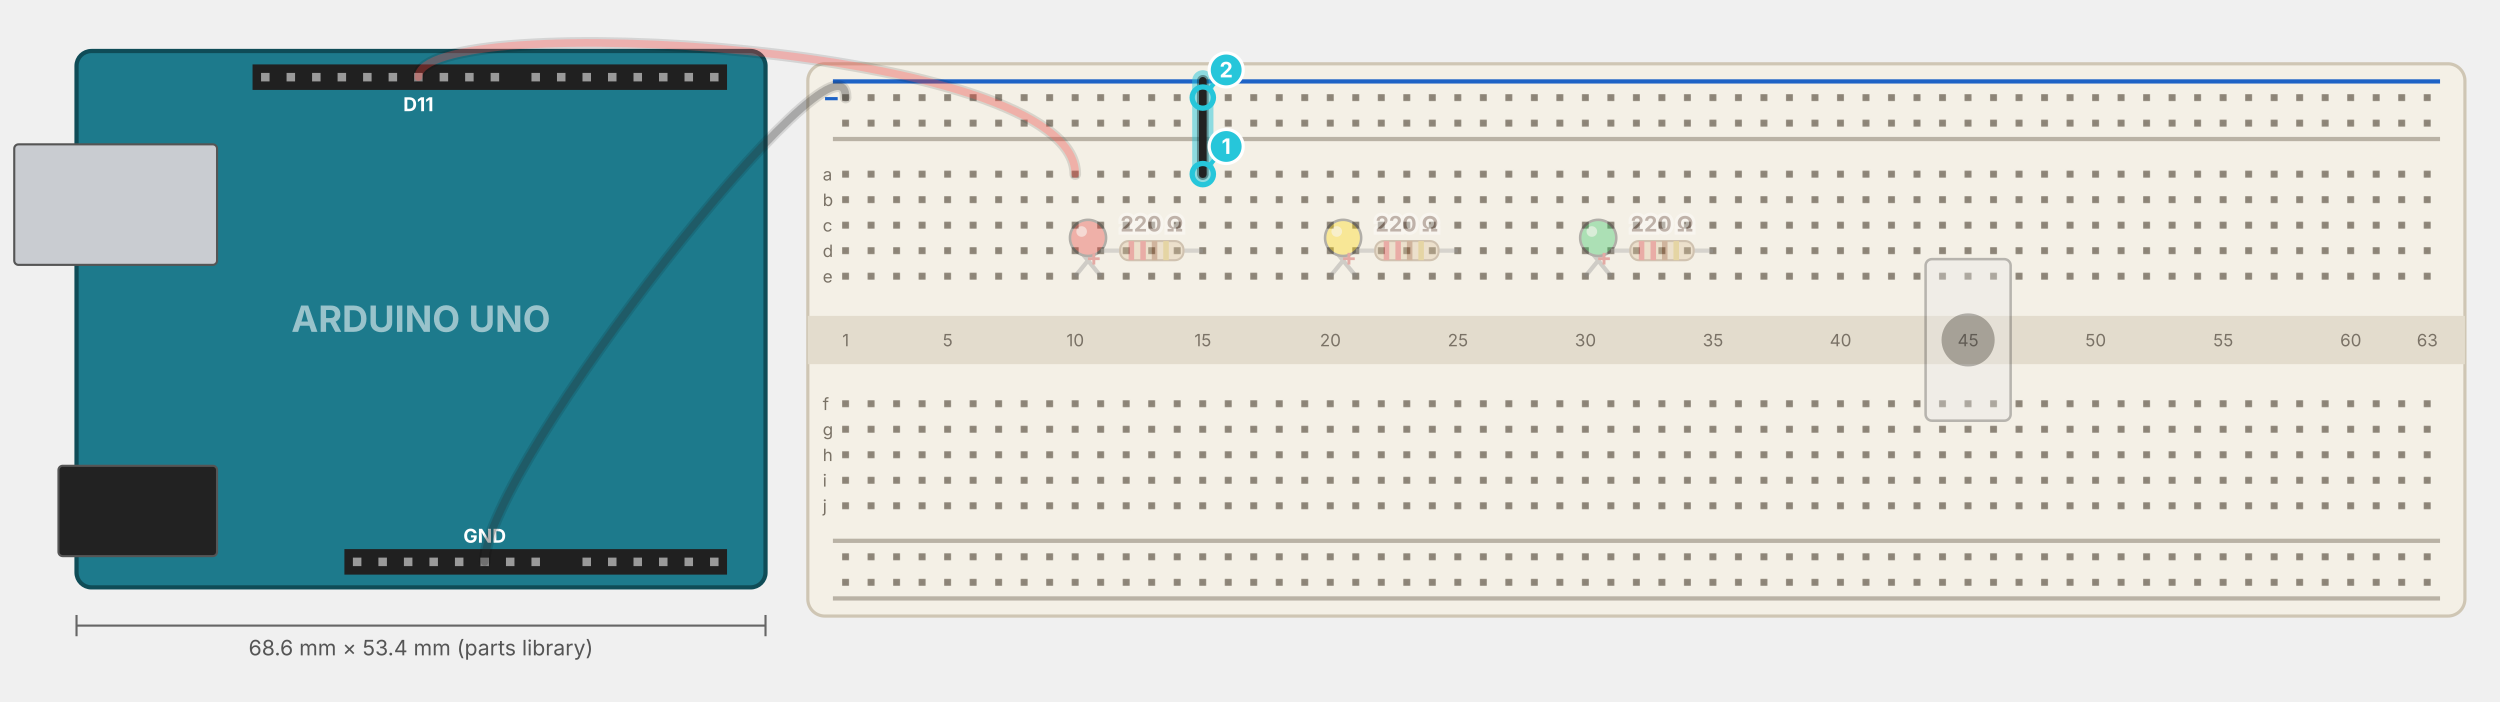
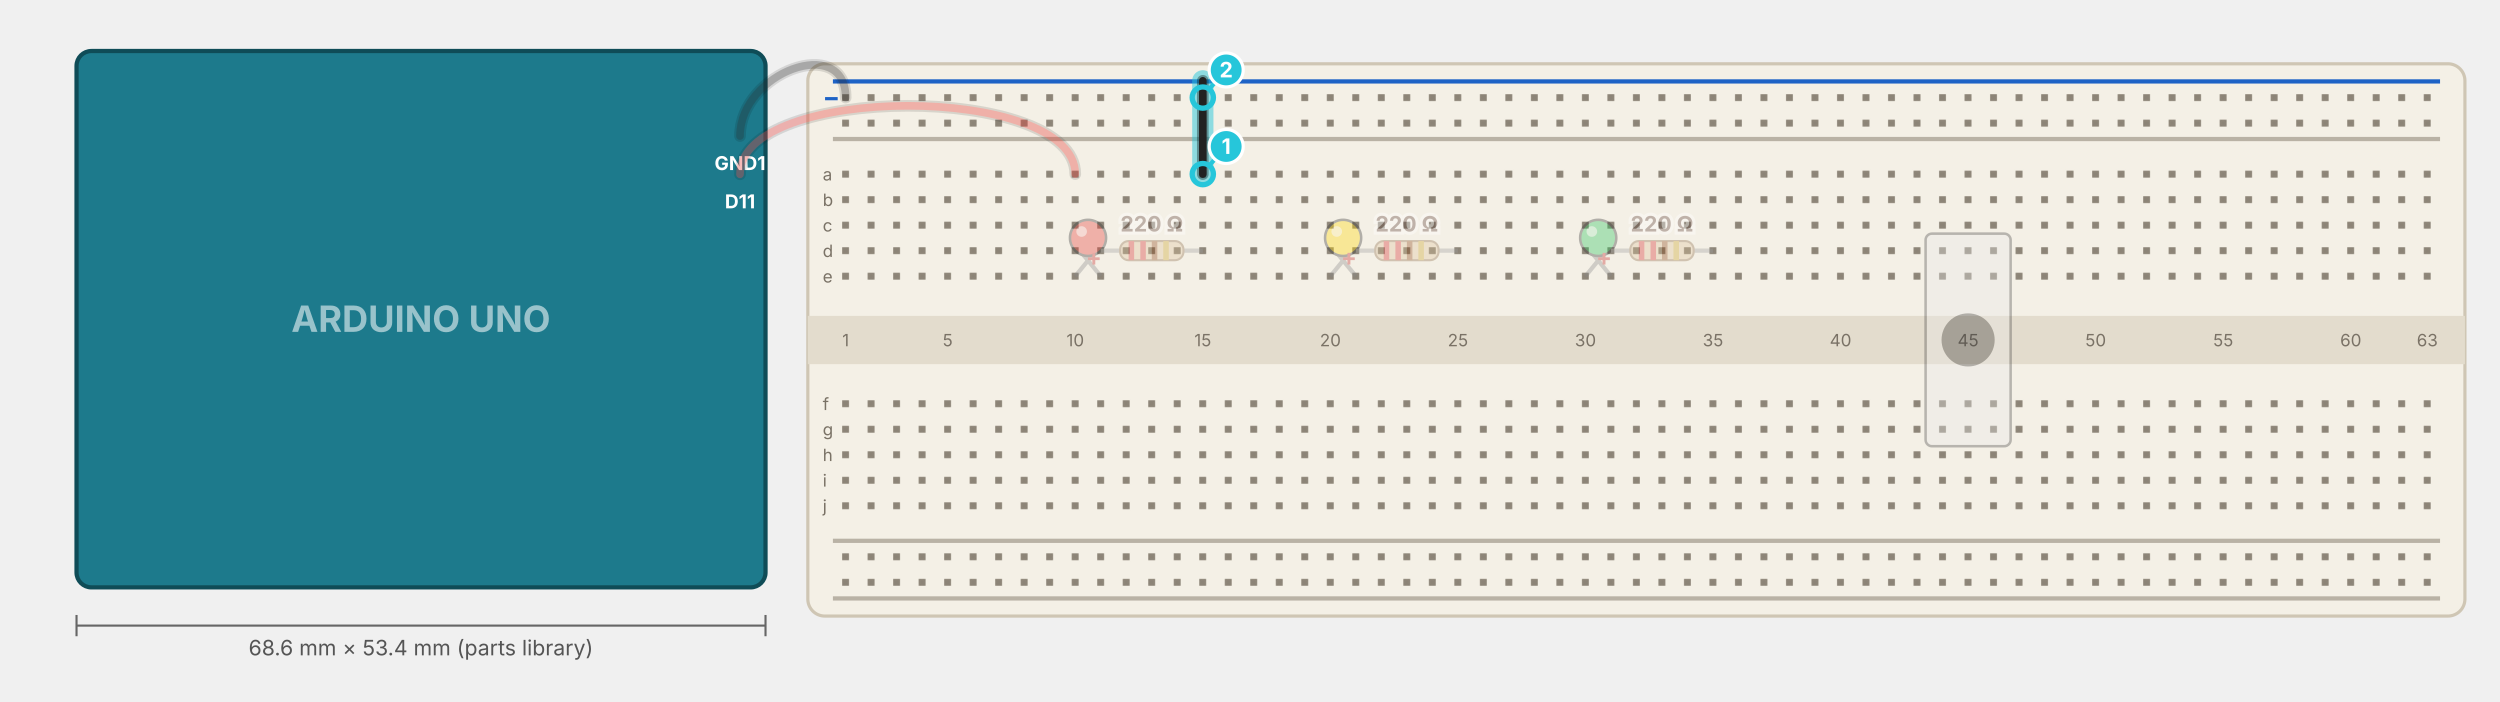
<svg xmlns="http://www.w3.org/2000/svg" viewBox="0 0 1176 330" font-family="system-ui,-apple-system,Segoe UI,sans-serif">
  <rect x="36" y="24" width="324.1" height="252.3" rx="7" fill="#1d7a8c" stroke="#0f4c57" stroke-width="2" />
-   <rect x="6.7" y="67.9" width="95.4" height="56.7" rx="2" fill="#c9ccd1" stroke="#555" />
-   <rect x="27.5" y="219.1" width="74.6" height="42.5" rx="2" fill="#222" stroke="#555" />
-   <rect x="118.8" y="30.3" width="223.2" height="12.0" fill="#202020" />
-   <rect x="162.0" y="258.3" width="180.0" height="12.0" fill="#202020" />
-   <rect x="166.0" y="262.3" width="4" height="4" fill="#9a9a9a" />
-   <rect x="178.0" y="262.3" width="4" height="4" fill="#9a9a9a" />
-   <rect x="190.0" y="262.3" width="4" height="4" fill="#9a9a9a" />
-   <rect x="202.0" y="262.3" width="4" height="4" fill="#9a9a9a" />
-   <rect x="214.0" y="262.3" width="4" height="4" fill="#9a9a9a" />
-   <rect x="226.0" y="262.3" width="4" height="4" fill="#9a9a9a" />
-   <rect x="238.0" y="262.3" width="4" height="4" fill="#9a9a9a" />
-   <rect x="250.0" y="262.3" width="4" height="4" fill="#9a9a9a" />
-   <rect x="274.0" y="262.3" width="4" height="4" fill="#9a9a9a" />
-   <rect x="286.0" y="262.3" width="4" height="4" fill="#9a9a9a" />
-   <rect x="298.0" y="262.3" width="4" height="4" fill="#9a9a9a" />
-   <rect x="310.0" y="262.3" width="4" height="4" fill="#9a9a9a" />
-   <rect x="322.0" y="262.3" width="4" height="4" fill="#9a9a9a" />
-   <rect x="334.0" y="262.3" width="4" height="4" fill="#9a9a9a" />
-   <rect x="334.0" y="34.3" width="4" height="4" fill="#9a9a9a" />
-   <rect x="322.0" y="34.3" width="4" height="4" fill="#9a9a9a" />
-   <rect x="310.0" y="34.3" width="4" height="4" fill="#9a9a9a" />
-   <rect x="298.0" y="34.3" width="4" height="4" fill="#9a9a9a" />
-   <rect x="286.0" y="34.3" width="4" height="4" fill="#9a9a9a" />
-   <rect x="274.0" y="34.3" width="4" height="4" fill="#9a9a9a" />
-   <rect x="262.0" y="34.3" width="4" height="4" fill="#9a9a9a" />
-   <rect x="250.0" y="34.3" width="4" height="4" fill="#9a9a9a" />
-   <rect x="230.8" y="34.3" width="4" height="4" fill="#9a9a9a" />
-   <rect x="218.8" y="34.3" width="4" height="4" fill="#9a9a9a" />
-   <rect x="206.8" y="34.3" width="4" height="4" fill="#9a9a9a" />
-   <rect x="194.8" y="34.3" width="4" height="4" fill="#9a9a9a" />
-   <rect x="182.8" y="34.3" width="4" height="4" fill="#9a9a9a" />
-   <rect x="170.8" y="34.3" width="4" height="4" fill="#9a9a9a" />
-   <rect x="158.8" y="34.3" width="4" height="4" fill="#9a9a9a" />
-   <rect x="146.8" y="34.3" width="4" height="4" fill="#9a9a9a" />
-   <rect x="134.8" y="34.3" width="4" height="4" fill="#9a9a9a" />
-   <rect x="122.8" y="34.3" width="4" height="4" fill="#9a9a9a" />
  <text x="198.0" y="156.1" text-anchor="middle" font-size="17" font-weight="700" fill="#ffffff" opacity=".55">ARDUINO UNO</text>
-   <text x="196.8" y="52.3" text-anchor="middle" font-size="9" font-weight="700" fill="#fff">D11</text>
-   <text x="228.0" y="255.3" text-anchor="middle" font-size="9" font-weight="700" fill="#fff">GND</text>
+   <text x="348.1" y="98.0" text-anchor="middle" font-size="9" font-weight="700" fill="#fff">D11</text>
+   <text x="348.1" y="80.0" text-anchor="middle" font-size="9" font-weight="700" fill="#fff">GND1</text>
  <path d="M36 289.283v10M360.1 289.283v10M36 294.283H360.1" stroke="#666" fill="none" />
  <text x="198.0" y="308.283" text-anchor="middle" font-size="10" fill="#555">68.6 mm × 53.4 mm (parts library)</text>
  <rect x="380" y="30" width="779.5" height="259.8" rx="8" fill="#f4f0e6" stroke="#cfc6b4" stroke-width="1.5" />
  <rect x="380" y="148.6" width="779.5" height="22.7" fill="#e3dccd" />
  <pattern id="holes" x="391.76" y="75.92" width="12" height="12" patternUnits="userSpaceOnUse">
    <rect x="4.4" y="4.4" width="3.2" height="3.2" fill="#8c8477" />
  </pattern>
  <rect x="391.8" y="75.9" width="756" height="60" fill="url(#holes)" />
  <rect x="391.8" y="183.9" width="756" height="60" fill="url(#holes)" />
  <rect x="391.8" y="51.9" width="756" height="12" fill="url(#holes)" />
  <line x1="391.8" y1="65.4" x2="1147.8" y2="65.4" stroke="#b9b2a5" stroke-width="2" />
  <rect x="391.8" y="39.9" width="756" height="12" fill="url(#holes)" />
  <line x1="391.8" y1="38.3" x2="1147.8" y2="38.3" stroke="#1e63c6" stroke-width="2" />
  <text x="387" y="49.9" font-size="12" font-weight="700" fill="#1e63c6">−</text>
  <rect x="391.8" y="256.0" width="756" height="12" fill="url(#holes)" />
  <line x1="391.8" y1="254.4" x2="1147.8" y2="254.4" stroke="#b9b2a5" stroke-width="2" />
  <rect x="391.8" y="268.0" width="756" height="12" fill="url(#holes)" />
  <line x1="391.8" y1="281.5" x2="1147.8" y2="281.5" stroke="#b9b2a5" stroke-width="2" />
  <text x="397.8" y="162.9" text-anchor="middle" font-size="8" fill="#7a7266">1</text>
  <text x="445.8" y="162.9" text-anchor="middle" font-size="8" fill="#7a7266">5</text>
  <text x="505.8" y="162.9" text-anchor="middle" font-size="8" fill="#7a7266">10</text>
  <text x="565.8" y="162.9" text-anchor="middle" font-size="8" fill="#7a7266">15</text>
  <text x="625.8" y="162.9" text-anchor="middle" font-size="8" fill="#7a7266">20</text>
  <text x="685.8" y="162.9" text-anchor="middle" font-size="8" fill="#7a7266">25</text>
  <text x="745.8" y="162.9" text-anchor="middle" font-size="8" fill="#7a7266">30</text>
  <text x="805.8" y="162.9" text-anchor="middle" font-size="8" fill="#7a7266">35</text>
  <text x="865.8" y="162.9" text-anchor="middle" font-size="8" fill="#7a7266">40</text>
  <text x="925.8" y="162.9" text-anchor="middle" font-size="8" fill="#7a7266">45</text>
  <text x="985.8" y="162.9" text-anchor="middle" font-size="8" fill="#7a7266">50</text>
  <text x="1045.8" y="162.9" text-anchor="middle" font-size="8" fill="#7a7266">55</text>
  <text x="1105.8" y="162.9" text-anchor="middle" font-size="8" fill="#7a7266">60</text>
  <text x="1141.8" y="162.9" text-anchor="middle" font-size="8" fill="#7a7266">63</text>
  <text x="387" y="84.9" font-size="8" fill="#7a7266">a</text>
  <text x="387" y="96.9" font-size="8" fill="#7a7266">b</text>
  <text x="387" y="108.9" font-size="8" fill="#7a7266">c</text>
  <text x="387" y="120.9" font-size="8" fill="#7a7266">d</text>
  <text x="387" y="132.9" font-size="8" fill="#7a7266">e</text>
  <text x="387" y="192.9" font-size="8" fill="#7a7266">f</text>
  <text x="387" y="204.9" font-size="8" fill="#7a7266">g</text>
  <text x="387" y="216.9" font-size="8" fill="#7a7266">h</text>
  <text x="387" y="228.9" font-size="8" fill="#7a7266">i</text>
  <text x="387" y="240.9" font-size="8" fill="#7a7266">j</text>
-   <g opacity=".35">
+   <g class="ps-old" opacity=".35">
    <path d="M505.8 129.9L514.8 118.9M517.8 129.9L508.8 118.9" stroke="#8a8a8a" stroke-width="2" fill="none" />
    <circle cx="511.8" cy="111.9" r="8.5" fill="#E53935" stroke="#333" stroke-width="1.2" />
    <circle cx="508.8" cy="108.9" r="2.5" fill="#fff" opacity=".6" />
    <text x="510.8" y="124.9" font-size="11" font-weight="700" fill="#c62828">+</text>
    <line x1="517.8" y1="117.9" x2="565.8" y2="117.9" stroke="#9e9e9e" stroke-width="2" />
    <g transform="translate(541.8 117.9) rotate(0.0)">
      <rect x="-14.9" y="-4.5" width="29.8" height="9" rx="4" fill="#dcc29a" stroke="#8d6e4a" />
      <rect x="-10.9" y="-4.5" width="2.6" height="9" fill="#d32f2f" />
      <rect x="-5.4" y="-4.5" width="2.6" height="9" fill="#d32f2f" />
      <rect x="0.0" y="-4.5" width="2.6" height="9" fill="#8b4513" />
      <rect x="5.4" y="-4.5" width="2.6" height="9" fill="#c9a227" />
    </g>
    <text x="541.8" y="108.9" text-anchor="middle" font-size="10" font-weight="700" fill="#5d4037" paint-order="stroke" stroke="#fff" stroke-width="3">220 Ω</text>
    <path d="M625.8 129.9L634.8 118.9M637.8 129.9L628.8 118.9" stroke="#8a8a8a" stroke-width="2" fill="none" />
    <circle cx="631.8" cy="111.9" r="8.5" fill="#FFD600" stroke="#333" stroke-width="1.2" />
    <circle cx="628.8" cy="108.9" r="2.5" fill="#fff" opacity=".6" />
    <text x="630.8" y="124.9" font-size="11" font-weight="700" fill="#c62828">+</text>
    <line x1="637.8" y1="117.9" x2="685.8" y2="117.9" stroke="#9e9e9e" stroke-width="2" />
    <g transform="translate(661.8 117.9) rotate(0.0)">
      <rect x="-14.9" y="-4.5" width="29.8" height="9" rx="4" fill="#dcc29a" stroke="#8d6e4a" />
      <rect x="-10.9" y="-4.5" width="2.6" height="9" fill="#d32f2f" />
      <rect x="-5.4" y="-4.5" width="2.6" height="9" fill="#d32f2f" />
      <rect x="0.0" y="-4.5" width="2.6" height="9" fill="#8b4513" />
      <rect x="5.4" y="-4.5" width="2.6" height="9" fill="#c9a227" />
    </g>
    <text x="661.8" y="108.9" text-anchor="middle" font-size="10" font-weight="700" fill="#5d4037" paint-order="stroke" stroke="#fff" stroke-width="3">220 Ω</text>
    <path d="M745.8 129.9L754.8 118.9M757.8 129.9L748.8 118.9" stroke="#8a8a8a" stroke-width="2" fill="none" />
    <circle cx="751.8" cy="111.9" r="8.5" fill="#24C45A" stroke="#333" stroke-width="1.2" />
    <circle cx="748.8" cy="108.9" r="2.5" fill="#fff" opacity=".6" />
    <text x="750.8" y="124.9" font-size="11" font-weight="700" fill="#c62828">+</text>
    <line x1="757.8" y1="117.9" x2="805.8" y2="117.9" stroke="#9e9e9e" stroke-width="2" />
    <g transform="translate(781.8 117.9) rotate(0.0)">
      <rect x="-14.9" y="-4.5" width="29.8" height="9" rx="4" fill="#dcc29a" stroke="#8d6e4a" />
      <rect x="-10.9" y="-4.5" width="2.6" height="9" fill="#d32f2f" />
      <rect x="-5.4" y="-4.5" width="2.6" height="9" fill="#d32f2f" />
      <rect x="0.0" y="-4.5" width="2.6" height="9" fill="#8b4513" />
      <rect x="5.4" y="-4.5" width="2.6" height="9" fill="#c9a227" />
    </g>
    <text x="781.8" y="108.9" text-anchor="middle" font-size="10" font-weight="700" fill="#5d4037" paint-order="stroke" stroke="#fff" stroke-width="3">220 Ω</text>
-     <rect x="905.8" y="121.9" width="40.0" height="76.0" rx="3" fill="#e9e9e9" stroke="#444" stroke-width="1.2" />
+     <rect x="905.8" y="109.9" width="40.0" height="100.0" rx="3" fill="#e9e9e9" stroke="#444" stroke-width="1.2" />
    <circle cx="925.8" cy="159.9" r="12.5" fill="#333" />
-     <path d="M228.0 264.3C228.0 219.9 397.8 4.0 397.8 45.9" stroke="#0005" stroke-width="5.5" fill="none" stroke-linecap="round" />
-     <path d="M228.0 264.3C228.0 219.9 397.8 4.0 397.8 45.9" stroke="#222222" stroke-width="3.6" fill="none" stroke-linecap="round" />
-     <path d="M196.8 36.3C196.8 4.0 505.8 20.8 505.8 81.9" stroke="#0005" stroke-width="5.5" fill="none" stroke-linecap="round" />
-     <path d="M196.8 36.3C196.8 4.0 505.8 20.8 505.8 81.9" stroke="#E53935" stroke-width="3.6" fill="none" stroke-linecap="round" />
+     <path d="M348.1 64.0C348.1 34.0 397.8 15.9 397.8 45.9" stroke="#0005" stroke-width="5.5" fill="none" stroke-linecap="round" />
+     <path d="M348.1 64.0C348.1 34.0 397.8 15.9 397.8 45.9" stroke="#222222" stroke-width="3.6" fill="none" stroke-linecap="round" />
+     <path d="M348.1 82.0C348.1 39.1 505.8 39.0 505.8 81.9" stroke="#0005" stroke-width="5.5" fill="none" stroke-linecap="round" />
+     <path d="M348.1 82.0C348.1 39.1 505.8 39.0 505.8 81.9" stroke="#E53935" stroke-width="3.6" fill="none" stroke-linecap="round" />
  </g>
-   <path d="M565.8 81.9C565.8 57.9 565.8 21.9 565.8 45.9" stroke="#26c6da" stroke-width="10" fill="none" stroke-linecap="round" opacity=".5" />
-   <path d="M565.8 81.9C565.8 57.9 565.8 21.9 565.8 45.9" stroke="#0005" stroke-width="5.5" fill="none" stroke-linecap="round" />
-   <path d="M565.8 81.9C565.8 57.9 565.8 21.9 565.8 45.9" stroke="#222222" stroke-width="3.6" fill="none" stroke-linecap="round" />
-   <circle cx="565.8" cy="81.9" r="5" fill="none" stroke="#26c6da" stroke-width="2.5" />
-   <line x1="568.8" y1="77.9" x2="576.8" y2="68.9" stroke="#26c6da" stroke-width="2" />
-   <circle cx="576.8" cy="68.9" r="8" fill="#26c6da" stroke="#fff" stroke-width="1.5" />
-   <text x="576.8" y="72.4" text-anchor="middle" font-size="10" font-weight="700" fill="#fff">1</text>
-   <circle cx="565.8" cy="45.9" r="5" fill="none" stroke="#26c6da" stroke-width="2.5" />
-   <line x1="568.8" y1="41.9" x2="576.8" y2="32.9" stroke="#26c6da" stroke-width="2" />
-   <circle cx="576.8" cy="32.9" r="8" fill="#26c6da" stroke="#fff" stroke-width="1.5" />
-   <text x="576.8" y="36.4" text-anchor="middle" font-size="10" font-weight="700" fill="#fff">2</text>
+   <g class="ps-new" data-anim="wire" data-id="wire_red_ground">
+     <path d="M565.8 81.9C565.8 57.9 565.8 21.9 565.8 45.9" stroke="#26c6da" stroke-width="10" fill="none" stroke-linecap="round" opacity=".5" />
+     <path d="M565.8 81.9C565.8 57.9 565.8 21.9 565.8 45.9" stroke="#0005" stroke-width="5.5" fill="none" stroke-linecap="round" />
+     <path d="M565.8 81.9C565.8 57.9 565.8 21.9 565.8 45.9" stroke="#222222" stroke-width="3.6" fill="none" stroke-linecap="round" />
+   </g>
+   <g class="ps-marks">
+     <circle cx="565.8" cy="81.9" r="5" fill="none" stroke="#26c6da" stroke-width="2.5" />
+     <line x1="568.8" y1="77.9" x2="576.8" y2="68.9" stroke="#26c6da" stroke-width="2" />
+     <circle cx="576.8" cy="68.9" r="8" fill="#26c6da" stroke="#fff" stroke-width="1.5" />
+     <text x="576.8" y="72.4" text-anchor="middle" font-size="10" font-weight="700" fill="#fff">1</text>
+     <circle cx="565.8" cy="45.9" r="5" fill="none" stroke="#26c6da" stroke-width="2.5" />
+     <line x1="568.8" y1="41.9" x2="576.8" y2="32.9" stroke="#26c6da" stroke-width="2" />
+     <circle cx="576.8" cy="32.9" r="8" fill="#26c6da" stroke="#fff" stroke-width="1.5" />
+     <text x="576.8" y="36.4" text-anchor="middle" font-size="10" font-weight="700" fill="#fff">2</text>
+   </g>
</svg>
